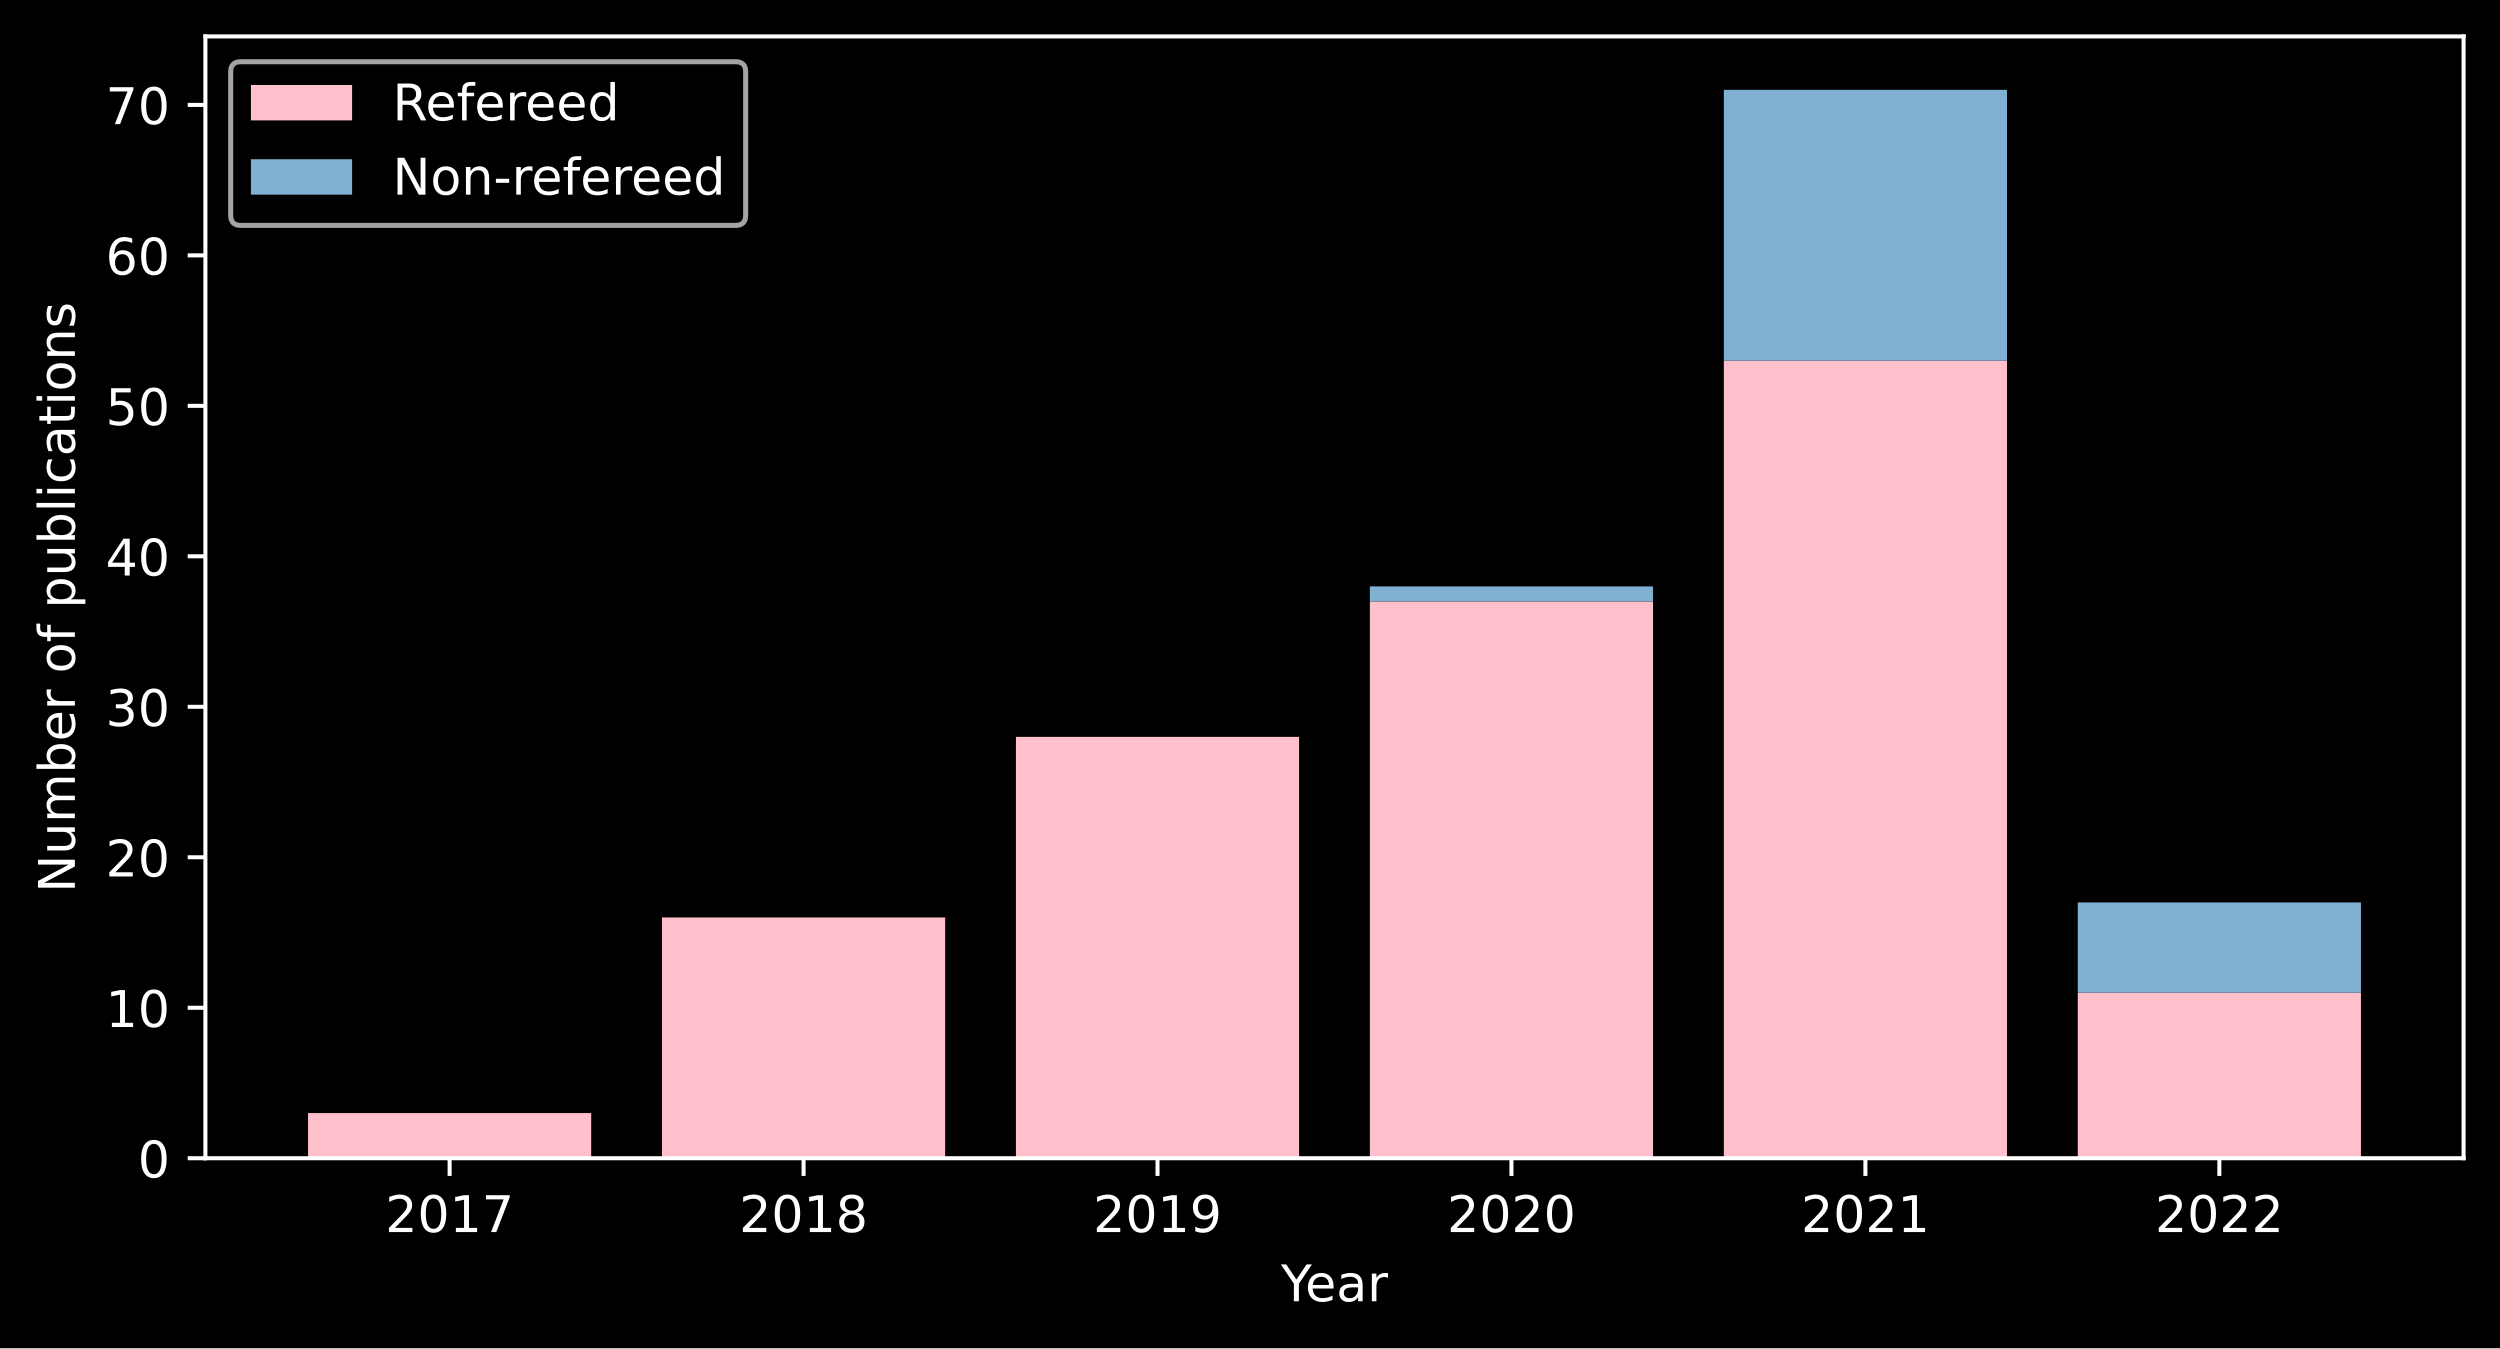
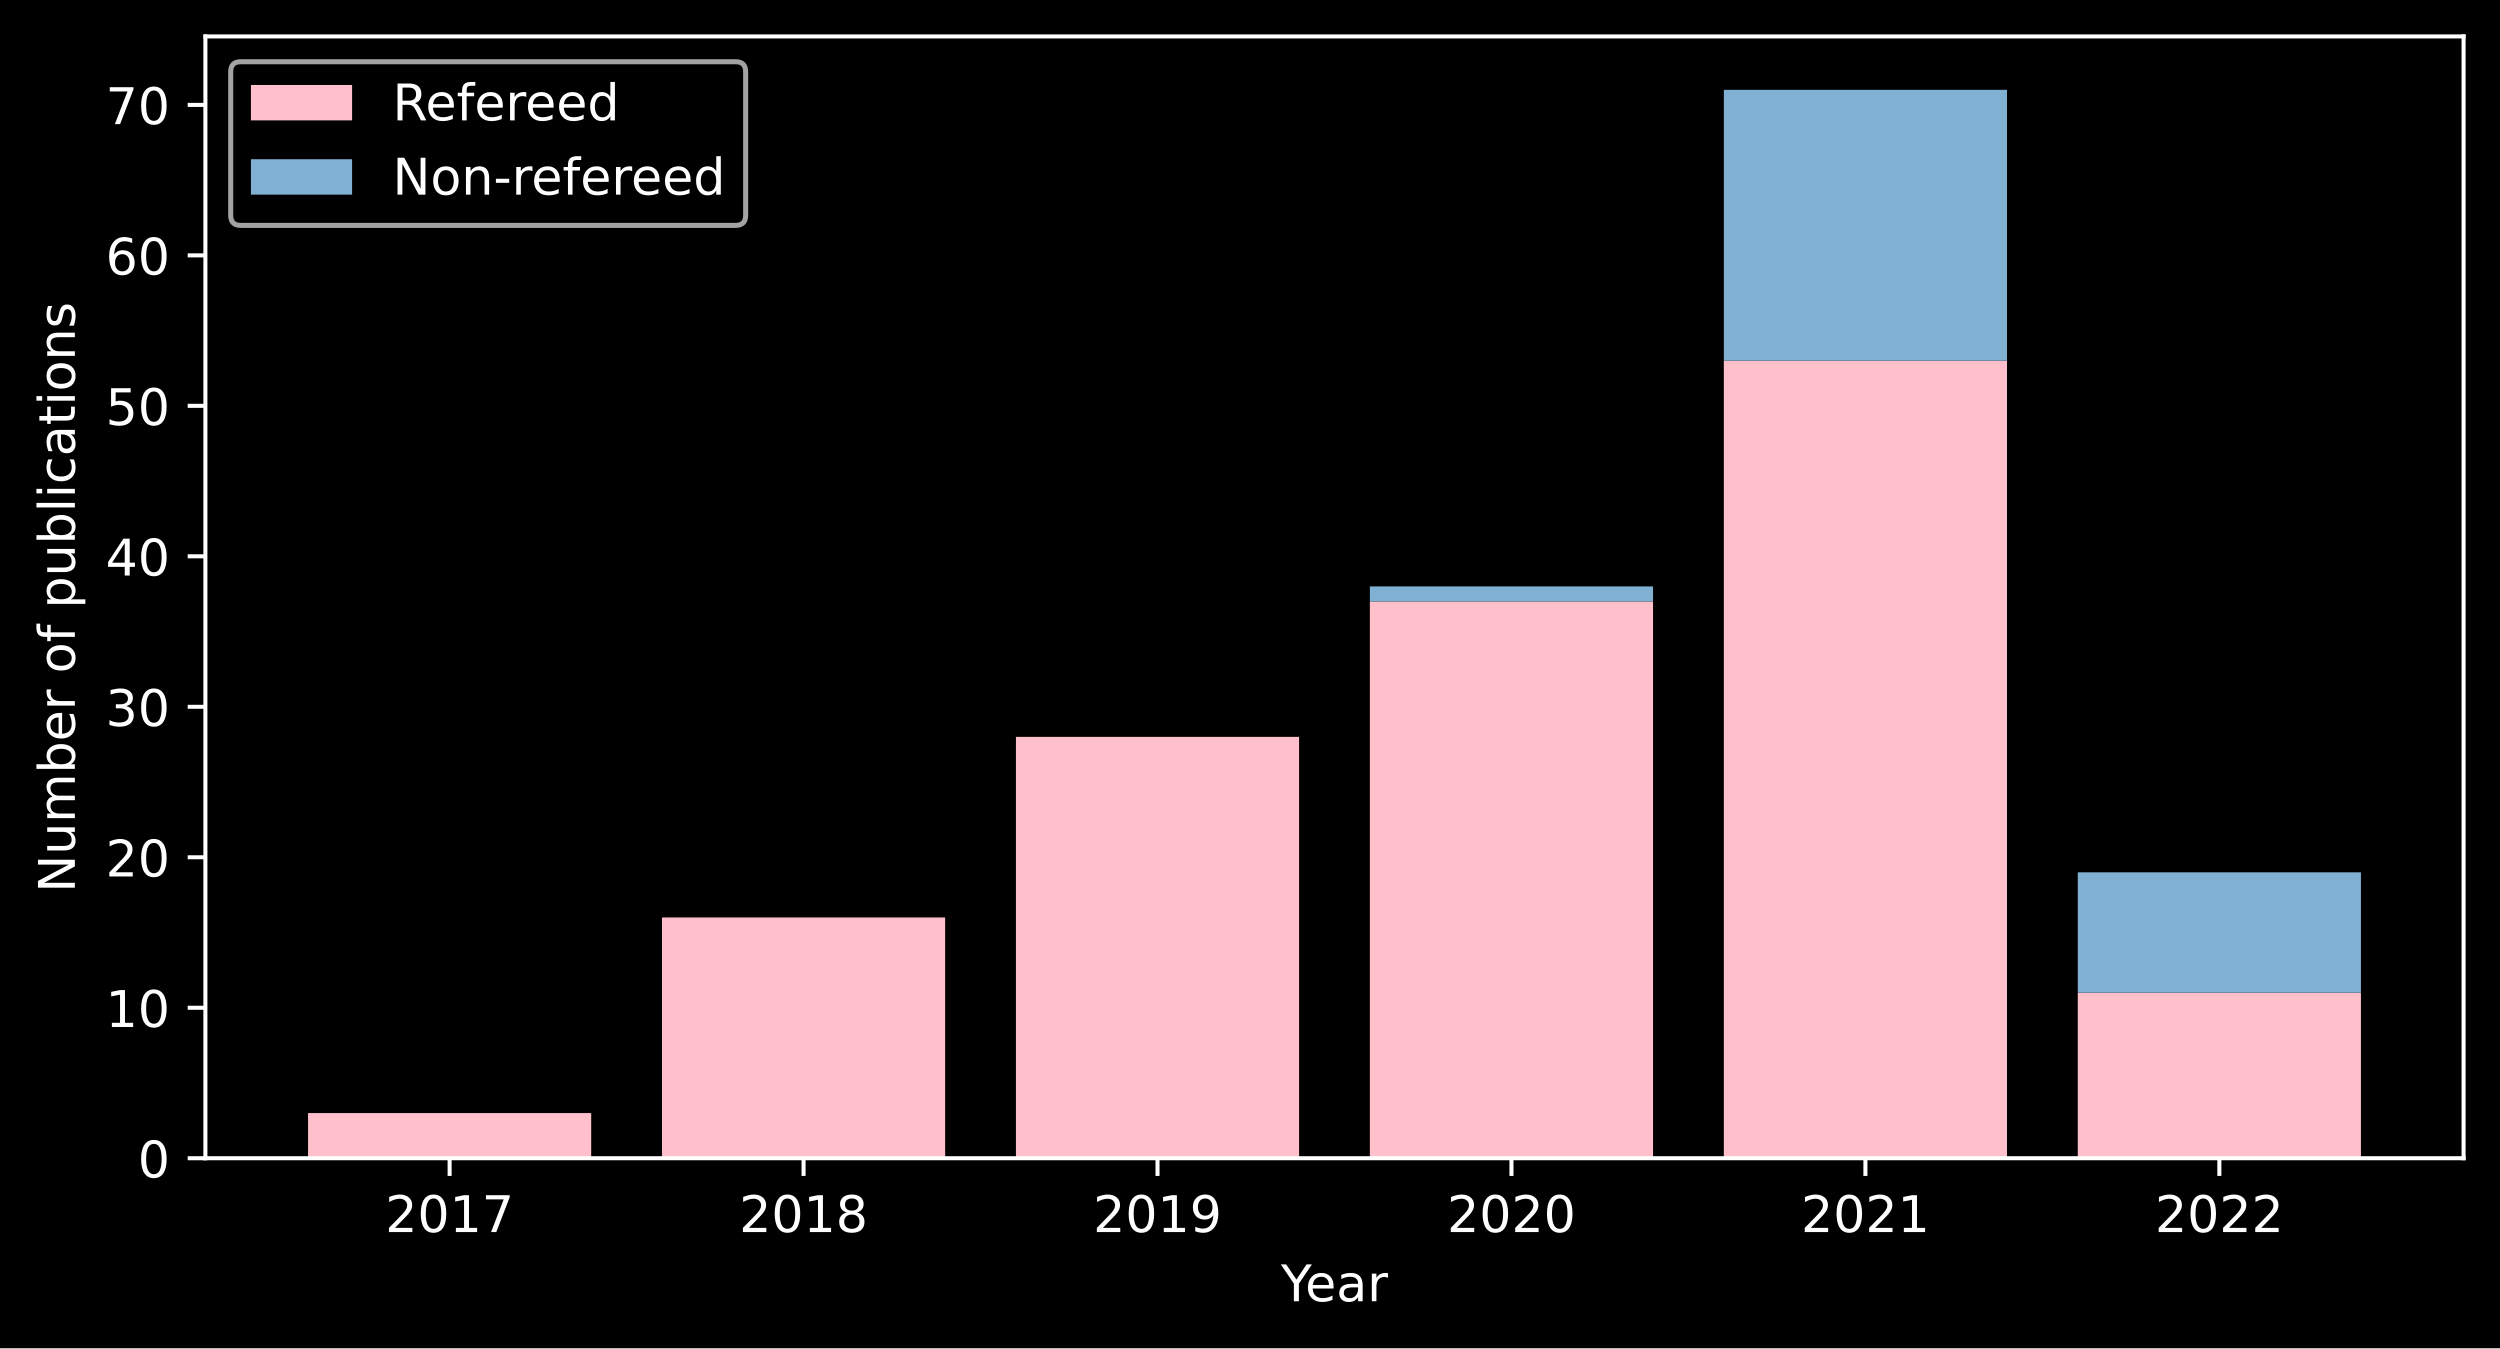
<svg xmlns="http://www.w3.org/2000/svg" xmlns:xlink="http://www.w3.org/1999/xlink" width="494.203pt" height="266.516pt" viewBox="0 0 494.203 266.516" version="1.1">
  <defs>
    <style type="text/css">*{stroke-linejoin: round; stroke-linecap: butt}</style>
  </defs>
  <g id="figure_1">
    <g id="patch_1">
      <path d="M 0 266.516  L 494.203 266.516  L 494.203 0  L 0 0  z " />
    </g>
    <g id="axes_1">
      <g id="patch_2">
        <path d="M 40.603 228.96  L 487.003 228.96  L 487.003 7.2  L 40.603 7.2  z " />
      </g>
      <g id="patch_3">
-         <path d="M 410.737 228.96  L 466.712 228.96  L 466.712 196.239  L 410.737 196.239  z " clip-path="url(#p46798c3ef4)" style="fill: #ffc0cb" />
+         <path d="M 410.737 228.96  L 466.712 228.96  L 466.712 196.239  L 410.737 196.239  z " clip-path="url(#p25aefc7bca)" style="fill: #ffc0cb" />
      </g>
      <g id="patch_4">
-         <path d="M 340.769 228.96  L 396.744 228.96  L 396.744 71.304  L 340.769 71.304  z " clip-path="url(#p46798c3ef4)" style="fill: #ffc0cb" />
+         <path d="M 340.769 228.96  L 396.744 228.96  L 396.744 71.304  L 340.769 71.304  z " clip-path="url(#p25aefc7bca)" style="fill: #ffc0cb" />
      </g>
      <g id="patch_5">
-         <path d="M 270.8 228.96  L 326.775 228.96  L 326.775 118.898  L 270.8 118.898  z " clip-path="url(#p46798c3ef4)" style="fill: #ffc0cb" />
+         <path d="M 270.8 228.96  L 326.775 228.96  L 326.775 118.898  L 270.8 118.898  z " clip-path="url(#p25aefc7bca)" style="fill: #ffc0cb" />
      </g>
      <g id="patch_6">
-         <path d="M 200.831 228.96  L 256.806 228.96  L 256.806 145.67  L 200.831 145.67  z " clip-path="url(#p46798c3ef4)" style="fill: #ffc0cb" />
+         <path d="M 200.831 228.96  L 256.806 228.96  L 256.806 145.67  L 200.831 145.67  z " clip-path="url(#p25aefc7bca)" style="fill: #ffc0cb" />
      </g>
      <g id="patch_7">
-         <path d="M 130.863 228.96  L 186.838 228.96  L 186.838 181.366  L 130.863 181.366  z " clip-path="url(#p46798c3ef4)" style="fill: #ffc0cb" />
+         <path d="M 130.863 228.96  L 186.838 228.96  L 186.838 181.366  L 130.863 181.366  z " clip-path="url(#p25aefc7bca)" style="fill: #ffc0cb" />
      </g>
      <g id="patch_8">
-         <path d="M 60.894 228.96  L 116.869 228.96  L 116.869 220.036  L 60.894 220.036  z " clip-path="url(#p46798c3ef4)" style="fill: #ffc0cb" />
+         <path d="M 60.894 228.96  L 116.869 228.96  L 116.869 220.036  L 60.894 220.036  z " clip-path="url(#p25aefc7bca)" style="fill: #ffc0cb" />
      </g>
      <g id="patch_9">
-         <path d="M 410.737 196.239  L 466.712 196.239  L 466.712 178.391  L 410.737 178.391  z " clip-path="url(#p46798c3ef4)" style="fill: #81b1d2" />
+         <path d="M 410.737 196.239  L 466.712 196.239  L 466.712 172.442  L 410.737 172.442  z " clip-path="url(#p25aefc7bca)" style="fill: #81b1d2" />
      </g>
      <g id="patch_10">
-         <path d="M 340.769 71.304  L 396.744 71.304  L 396.744 17.76  L 340.769 17.76  z " clip-path="url(#p46798c3ef4)" style="fill: #81b1d2" />
+         <path d="M 340.769 71.304  L 396.744 71.304  L 396.744 17.76  L 340.769 17.76  z " clip-path="url(#p25aefc7bca)" style="fill: #81b1d2" />
      </g>
      <g id="patch_11">
-         <path d="M 270.8 118.898  L 326.775 118.898  L 326.775 115.923  L 270.8 115.923  z " clip-path="url(#p46798c3ef4)" style="fill: #81b1d2" />
+         <path d="M 270.8 118.898  L 326.775 118.898  L 326.775 115.923  L 270.8 115.923  z " clip-path="url(#p25aefc7bca)" style="fill: #81b1d2" />
      </g>
      <g id="patch_12">
-         <path d="M 200.831 145.67  L 256.806 145.67  L 256.806 145.67  L 200.831 145.67  z " clip-path="url(#p46798c3ef4)" style="fill: #81b1d2" />
+         <path d="M 200.831 145.67  L 256.806 145.67  L 256.806 145.67  L 200.831 145.67  z " clip-path="url(#p25aefc7bca)" style="fill: #81b1d2" />
      </g>
      <g id="patch_13">
-         <path d="M 130.863 181.366  L 186.838 181.366  L 186.838 181.366  L 130.863 181.366  z " clip-path="url(#p46798c3ef4)" style="fill: #81b1d2" />
+         <path d="M 130.863 181.366  L 186.838 181.366  L 186.838 181.366  L 130.863 181.366  z " clip-path="url(#p25aefc7bca)" style="fill: #81b1d2" />
      </g>
      <g id="patch_14">
-         <path d="M 60.894 220.036  L 116.869 220.036  L 116.869 220.036  L 60.894 220.036  z " clip-path="url(#p46798c3ef4)" style="fill: #81b1d2" />
+         <path d="M 60.894 220.036  L 116.869 220.036  L 116.869 220.036  L 60.894 220.036  z " clip-path="url(#p25aefc7bca)" style="fill: #81b1d2" />
      </g>
      <g id="matplotlib.axis_1">
        <g id="xtick_1">
          <g id="line2d_1">
            <defs>
-               <path id="mba2799f2ce" d="M 0 0  L 0 3.5  " style="stroke: #ffffff; stroke-width: 0.8" />
-             </defs>
-             <g>
-               <use xlink:href="#mba2799f2ce" x="438.725" y="228.96" style="fill: #ffffff; stroke: #ffffff; stroke-width: 0.8" />
+               <path id="mc62b3ef3f1" d="M 0 0  L 0 3.5  " style="stroke: #ffffff; stroke-width: 0.8" />
+             </defs>
+             <g>
+               <use xlink:href="#mc62b3ef3f1" x="438.725" y="228.96" style="fill: #ffffff; stroke: #ffffff; stroke-width: 0.8" />
            </g>
          </g>
          <g id="text_1">
            <g style="fill: #ffffff" transform="translate(425.9998 243.5584)scale(0.1 -0.1)">
              <defs>
                <path id="DejaVuSans-32" d="M 1228 531  L 3431 531  L 3431 0  L 469 0  L 469 531  Q 828 903 1448 1529  Q 2069 2156 2228 2338  Q 2531 2678 2651 2914  Q 2772 3150 2772 3378  Q 2772 3750 2511 3984  Q 2250 4219 1831 4219  Q 1534 4219 1204 4116  Q 875 4013 500 3803  L 500 4441  Q 881 4594 1212 4672  Q 1544 4750 1819 4750  Q 2544 4750 2975 4387  Q 3406 4025 3406 3419  Q 3406 3131 3298 2873  Q 3191 2616 2906 2266  Q 2828 2175 2409 1742  Q 1991 1309 1228 531  z " transform="scale(0.015625)" />
                <path id="DejaVuSans-30" d="M 2034 4250  Q 1547 4250 1301 3770  Q 1056 3291 1056 2328  Q 1056 1369 1301 889  Q 1547 409 2034 409  Q 2525 409 2770 889  Q 3016 1369 3016 2328  Q 3016 3291 2770 3770  Q 2525 4250 2034 4250  z M 2034 4750  Q 2819 4750 3233 4129  Q 3647 3509 3647 2328  Q 3647 1150 3233 529  Q 2819 -91 2034 -91  Q 1250 -91 836 529  Q 422 1150 422 2328  Q 422 3509 836 4129  Q 1250 4750 2034 4750  z " transform="scale(0.015625)" />
              </defs>
              <use xlink:href="#DejaVuSans-32" />
              <use xlink:href="#DejaVuSans-30" x="63.623" />
              <use xlink:href="#DejaVuSans-32" x="127.246" />
              <use xlink:href="#DejaVuSans-32" x="190.869" />
            </g>
          </g>
        </g>
        <g id="xtick_2">
          <g id="line2d_2">
            <g>
-               <use xlink:href="#mba2799f2ce" x="368.756" y="228.96" style="fill: #ffffff; stroke: #ffffff; stroke-width: 0.8" />
+               <use xlink:href="#mc62b3ef3f1" x="368.756" y="228.96" style="fill: #ffffff; stroke: #ffffff; stroke-width: 0.8" />
            </g>
          </g>
          <g id="text_2">
            <g style="fill: #ffffff" transform="translate(356.0311 243.5584)scale(0.1 -0.1)">
              <defs>
                <path id="DejaVuSans-31" d="M 794 531  L 1825 531  L 1825 4091  L 703 3866  L 703 4441  L 1819 4666  L 2450 4666  L 2450 531  L 3481 531  L 3481 0  L 794 0  L 794 531  z " transform="scale(0.015625)" />
              </defs>
              <use xlink:href="#DejaVuSans-32" />
              <use xlink:href="#DejaVuSans-30" x="63.623" />
              <use xlink:href="#DejaVuSans-32" x="127.246" />
              <use xlink:href="#DejaVuSans-31" x="190.869" />
            </g>
          </g>
        </g>
        <g id="xtick_3">
          <g id="line2d_3">
            <g>
-               <use xlink:href="#mba2799f2ce" x="298.787" y="228.96" style="fill: #ffffff; stroke: #ffffff; stroke-width: 0.8" />
+               <use xlink:href="#mc62b3ef3f1" x="298.787" y="228.96" style="fill: #ffffff; stroke: #ffffff; stroke-width: 0.8" />
            </g>
          </g>
          <g id="text_3">
            <g style="fill: #ffffff" transform="translate(286.0625 243.5584)scale(0.1 -0.1)">
              <use xlink:href="#DejaVuSans-32" />
              <use xlink:href="#DejaVuSans-30" x="63.623" />
              <use xlink:href="#DejaVuSans-32" x="127.246" />
              <use xlink:href="#DejaVuSans-30" x="190.869" />
            </g>
          </g>
        </g>
        <g id="xtick_4">
          <g id="line2d_4">
            <g>
-               <use xlink:href="#mba2799f2ce" x="228.819" y="228.96" style="fill: #ffffff; stroke: #ffffff; stroke-width: 0.8" />
+               <use xlink:href="#mc62b3ef3f1" x="228.819" y="228.96" style="fill: #ffffff; stroke: #ffffff; stroke-width: 0.8" />
            </g>
          </g>
          <g id="text_4">
            <g style="fill: #ffffff" transform="translate(216.0938 243.5584)scale(0.1 -0.1)">
              <defs>
                <path id="DejaVuSans-39" d="M 703 97  L 703 672  Q 941 559 1184 500  Q 1428 441 1663 441  Q 2288 441 2617 861  Q 2947 1281 2994 2138  Q 2813 1869 2534 1725  Q 2256 1581 1919 1581  Q 1219 1581 811 2004  Q 403 2428 403 3163  Q 403 3881 828 4315  Q 1253 4750 1959 4750  Q 2769 4750 3195 4129  Q 3622 3509 3622 2328  Q 3622 1225 3098 567  Q 2575 -91 1691 -91  Q 1453 -91 1209 -44  Q 966 3 703 97  z M 1959 2075  Q 2384 2075 2632 2365  Q 2881 2656 2881 3163  Q 2881 3666 2632 3958  Q 2384 4250 1959 4250  Q 1534 4250 1286 3958  Q 1038 3666 1038 3163  Q 1038 2656 1286 2365  Q 1534 2075 1959 2075  z " transform="scale(0.015625)" />
              </defs>
              <use xlink:href="#DejaVuSans-32" />
              <use xlink:href="#DejaVuSans-30" x="63.623" />
              <use xlink:href="#DejaVuSans-31" x="127.246" />
              <use xlink:href="#DejaVuSans-39" x="190.869" />
            </g>
          </g>
        </g>
        <g id="xtick_5">
          <g id="line2d_5">
            <g>
-               <use xlink:href="#mba2799f2ce" x="158.85" y="228.96" style="fill: #ffffff; stroke: #ffffff; stroke-width: 0.8" />
+               <use xlink:href="#mc62b3ef3f1" x="158.85" y="228.96" style="fill: #ffffff; stroke: #ffffff; stroke-width: 0.8" />
            </g>
          </g>
          <g id="text_5">
            <g style="fill: #ffffff" transform="translate(146.1251 243.5584)scale(0.1 -0.1)">
              <defs>
                <path id="DejaVuSans-38" d="M 2034 2216  Q 1584 2216 1326 1975  Q 1069 1734 1069 1313  Q 1069 891 1326 650  Q 1584 409 2034 409  Q 2484 409 2743 651  Q 3003 894 3003 1313  Q 3003 1734 2745 1975  Q 2488 2216 2034 2216  z M 1403 2484  Q 997 2584 770 2862  Q 544 3141 544 3541  Q 544 4100 942 4425  Q 1341 4750 2034 4750  Q 2731 4750 3128 4425  Q 3525 4100 3525 3541  Q 3525 3141 3298 2862  Q 3072 2584 2669 2484  Q 3125 2378 3379 2068  Q 3634 1759 3634 1313  Q 3634 634 3220 271  Q 2806 -91 2034 -91  Q 1263 -91 848 271  Q 434 634 434 1313  Q 434 1759 690 2068  Q 947 2378 1403 2484  z M 1172 3481  Q 1172 3119 1398 2916  Q 1625 2713 2034 2713  Q 2441 2713 2670 2916  Q 2900 3119 2900 3481  Q 2900 3844 2670 4047  Q 2441 4250 2034 4250  Q 1625 4250 1398 4047  Q 1172 3844 1172 3481  z " transform="scale(0.015625)" />
              </defs>
              <use xlink:href="#DejaVuSans-32" />
              <use xlink:href="#DejaVuSans-30" x="63.623" />
              <use xlink:href="#DejaVuSans-31" x="127.246" />
              <use xlink:href="#DejaVuSans-38" x="190.869" />
            </g>
          </g>
        </g>
        <g id="xtick_6">
          <g id="line2d_6">
            <g>
-               <use xlink:href="#mba2799f2ce" x="88.881" y="228.96" style="fill: #ffffff; stroke: #ffffff; stroke-width: 0.8" />
+               <use xlink:href="#mc62b3ef3f1" x="88.881" y="228.96" style="fill: #ffffff; stroke: #ffffff; stroke-width: 0.8" />
            </g>
          </g>
          <g id="text_6">
            <g style="fill: #ffffff" transform="translate(76.1565 243.5584)scale(0.1 -0.1)">
              <defs>
                <path id="DejaVuSans-37" d="M 525 4666  L 3525 4666  L 3525 4397  L 1831 0  L 1172 0  L 2766 4134  L 525 4134  L 525 4666  z " transform="scale(0.015625)" />
              </defs>
              <use xlink:href="#DejaVuSans-32" />
              <use xlink:href="#DejaVuSans-30" x="63.623" />
              <use xlink:href="#DejaVuSans-31" x="127.246" />
              <use xlink:href="#DejaVuSans-37" x="190.869" />
            </g>
          </g>
        </g>
        <g id="text_7">
          <g style="fill: #ffffff" transform="translate(253.2156 257.2366)scale(0.1 -0.1)">
            <defs>
              <path id="DejaVuSans-59" d="M -13 4666  L 666 4666  L 1959 2747  L 3244 4666  L 3922 4666  L 2272 2222  L 2272 0  L 1638 0  L 1638 2222  L -13 4666  z " transform="scale(0.015625)" />
              <path id="DejaVuSans-65" d="M 3597 1894  L 3597 1613  L 953 1613  Q 991 1019 1311 708  Q 1631 397 2203 397  Q 2534 397 2845 478  Q 3156 559 3463 722  L 3463 178  Q 3153 47 2828 -22  Q 2503 -91 2169 -91  Q 1331 -91 842 396  Q 353 884 353 1716  Q 353 2575 817 3079  Q 1281 3584 2069 3584  Q 2775 3584 3186 3129  Q 3597 2675 3597 1894  z M 3022 2063  Q 3016 2534 2758 2815  Q 2500 3097 2075 3097  Q 1594 3097 1305 2825  Q 1016 2553 972 2059  L 3022 2063  z " transform="scale(0.015625)" />
              <path id="DejaVuSans-61" d="M 2194 1759  Q 1497 1759 1228 1600  Q 959 1441 959 1056  Q 959 750 1161 570  Q 1363 391 1709 391  Q 2188 391 2477 730  Q 2766 1069 2766 1631  L 2766 1759  L 2194 1759  z M 3341 1997  L 3341 0  L 2766 0  L 2766 531  Q 2569 213 2275 61  Q 1981 -91 1556 -91  Q 1019 -91 701 211  Q 384 513 384 1019  Q 384 1609 779 1909  Q 1175 2209 1959 2209  L 2766 2209  L 2766 2266  Q 2766 2663 2505 2880  Q 2244 3097 1772 3097  Q 1472 3097 1187 3025  Q 903 2953 641 2809  L 641 3341  Q 956 3463 1253 3523  Q 1550 3584 1831 3584  Q 2591 3584 2966 3190  Q 3341 2797 3341 1997  z " transform="scale(0.015625)" />
              <path id="DejaVuSans-72" d="M 2631 2963  Q 2534 3019 2420 3045  Q 2306 3072 2169 3072  Q 1681 3072 1420 2755  Q 1159 2438 1159 1844  L 1159 0  L 581 0  L 581 3500  L 1159 3500  L 1159 2956  Q 1341 3275 1631 3429  Q 1922 3584 2338 3584  Q 2397 3584 2469 3576  Q 2541 3569 2628 3553  L 2631 2963  z " transform="scale(0.015625)" />
            </defs>
            <use xlink:href="#DejaVuSans-59" />
            <use xlink:href="#DejaVuSans-65" x="47.834" />
            <use xlink:href="#DejaVuSans-61" x="109.357" />
            <use xlink:href="#DejaVuSans-72" x="170.637" />
          </g>
        </g>
      </g>
      <g id="matplotlib.axis_2">
        <g id="ytick_1">
          <g id="line2d_7">
            <defs>
-               <path id="mc90465b4db" d="M 0 0  L -3.5 0  " style="stroke: #ffffff; stroke-width: 0.8" />
-             </defs>
-             <g>
-               <use xlink:href="#mc90465b4db" x="40.603" y="228.96" style="fill: #ffffff; stroke: #ffffff; stroke-width: 0.8" />
+               <path id="mec72a9b220" d="M 0 0  L -3.5 0  " style="stroke: #ffffff; stroke-width: 0.8" />
+             </defs>
+             <g>
+               <use xlink:href="#mec72a9b220" x="40.603" y="228.96" style="fill: #ffffff; stroke: #ffffff; stroke-width: 0.8" />
            </g>
          </g>
          <g id="text_8">
            <g style="fill: #ffffff" transform="translate(27.24063 232.7592)scale(0.1 -0.1)">
              <use xlink:href="#DejaVuSans-30" />
            </g>
          </g>
        </g>
        <g id="ytick_2">
          <g id="line2d_8">
            <g>
-               <use xlink:href="#mc90465b4db" x="40.603" y="199.214" style="fill: #ffffff; stroke: #ffffff; stroke-width: 0.8" />
+               <use xlink:href="#mec72a9b220" x="40.603" y="199.214" style="fill: #ffffff; stroke: #ffffff; stroke-width: 0.8" />
            </g>
          </g>
          <g id="text_9">
            <g style="fill: #ffffff" transform="translate(20.87813 203.0127)scale(0.1 -0.1)">
              <use xlink:href="#DejaVuSans-31" />
              <use xlink:href="#DejaVuSans-30" x="63.623" />
            </g>
          </g>
        </g>
        <g id="ytick_3">
          <g id="line2d_9">
            <g>
-               <use xlink:href="#mc90465b4db" x="40.603" y="169.467" style="fill: #ffffff; stroke: #ffffff; stroke-width: 0.8" />
+               <use xlink:href="#mec72a9b220" x="40.603" y="169.467" style="fill: #ffffff; stroke: #ffffff; stroke-width: 0.8" />
            </g>
          </g>
          <g id="text_10">
            <g style="fill: #ffffff" transform="translate(20.87813 173.2663)scale(0.1 -0.1)">
              <use xlink:href="#DejaVuSans-32" />
              <use xlink:href="#DejaVuSans-30" x="63.623" />
            </g>
          </g>
        </g>
        <g id="ytick_4">
          <g id="line2d_10">
            <g>
-               <use xlink:href="#mc90465b4db" x="40.603" y="139.721" style="fill: #ffffff; stroke: #ffffff; stroke-width: 0.8" />
+               <use xlink:href="#mec72a9b220" x="40.603" y="139.721" style="fill: #ffffff; stroke: #ffffff; stroke-width: 0.8" />
            </g>
          </g>
          <g id="text_11">
            <g style="fill: #ffffff" transform="translate(20.87813 143.5198)scale(0.1 -0.1)">
              <defs>
                <path id="DejaVuSans-33" d="M 2597 2516  Q 3050 2419 3304 2112  Q 3559 1806 3559 1356  Q 3559 666 3084 287  Q 2609 -91 1734 -91  Q 1441 -91 1130 -33  Q 819 25 488 141  L 488 750  Q 750 597 1062 519  Q 1375 441 1716 441  Q 2309 441 2620 675  Q 2931 909 2931 1356  Q 2931 1769 2642 2001  Q 2353 2234 1838 2234  L 1294 2234  L 1294 2753  L 1863 2753  Q 2328 2753 2575 2939  Q 2822 3125 2822 3475  Q 2822 3834 2567 4026  Q 2313 4219 1838 4219  Q 1578 4219 1281 4162  Q 984 4106 628 3988  L 628 4550  Q 988 4650 1302 4700  Q 1616 4750 1894 4750  Q 2613 4750 3031 4423  Q 3450 4097 3450 3541  Q 3450 3153 3228 2886  Q 3006 2619 2597 2516  z " transform="scale(0.015625)" />
              </defs>
              <use xlink:href="#DejaVuSans-33" />
              <use xlink:href="#DejaVuSans-30" x="63.623" />
            </g>
          </g>
        </g>
        <g id="ytick_5">
          <g id="line2d_11">
            <g>
-               <use xlink:href="#mc90465b4db" x="40.603" y="109.974" style="fill: #ffffff; stroke: #ffffff; stroke-width: 0.8" />
+               <use xlink:href="#mec72a9b220" x="40.603" y="109.974" style="fill: #ffffff; stroke: #ffffff; stroke-width: 0.8" />
            </g>
          </g>
          <g id="text_12">
            <g style="fill: #ffffff" transform="translate(20.87813 113.7733)scale(0.1 -0.1)">
              <defs>
                <path id="DejaVuSans-34" d="M 2419 4116  L 825 1625  L 2419 1625  L 2419 4116  z M 2253 4666  L 3047 4666  L 3047 1625  L 3713 1625  L 3713 1100  L 3047 1100  L 3047 0  L 2419 0  L 2419 1100  L 313 1100  L 313 1709  L 2253 4666  z " transform="scale(0.015625)" />
              </defs>
              <use xlink:href="#DejaVuSans-34" />
              <use xlink:href="#DejaVuSans-30" x="63.623" />
            </g>
          </g>
        </g>
        <g id="ytick_6">
          <g id="line2d_12">
            <g>
-               <use xlink:href="#mc90465b4db" x="40.603" y="80.228" style="fill: #ffffff; stroke: #ffffff; stroke-width: 0.8" />
+               <use xlink:href="#mec72a9b220" x="40.603" y="80.228" style="fill: #ffffff; stroke: #ffffff; stroke-width: 0.8" />
            </g>
          </g>
          <g id="text_13">
            <g style="fill: #ffffff" transform="translate(20.87813 84.02682)scale(0.1 -0.1)">
              <defs>
                <path id="DejaVuSans-35" d="M 691 4666  L 3169 4666  L 3169 4134  L 1269 4134  L 1269 2991  Q 1406 3038 1543 3061  Q 1681 3084 1819 3084  Q 2600 3084 3056 2656  Q 3513 2228 3513 1497  Q 3513 744 3044 326  Q 2575 -91 1722 -91  Q 1428 -91 1123 -41  Q 819 9 494 109  L 494 744  Q 775 591 1075 516  Q 1375 441 1709 441  Q 2250 441 2565 725  Q 2881 1009 2881 1497  Q 2881 1984 2565 2268  Q 2250 2553 1709 2553  Q 1456 2553 1204 2497  Q 953 2441 691 2322  L 691 4666  z " transform="scale(0.015625)" />
              </defs>
              <use xlink:href="#DejaVuSans-35" />
              <use xlink:href="#DejaVuSans-30" x="63.623" />
            </g>
          </g>
        </g>
        <g id="ytick_7">
          <g id="line2d_13">
            <g>
-               <use xlink:href="#mc90465b4db" x="40.603" y="50.481" style="fill: #ffffff; stroke: #ffffff; stroke-width: 0.8" />
+               <use xlink:href="#mec72a9b220" x="40.603" y="50.481" style="fill: #ffffff; stroke: #ffffff; stroke-width: 0.8" />
            </g>
          </g>
          <g id="text_14">
            <g style="fill: #ffffff" transform="translate(20.87813 54.28035)scale(0.1 -0.1)">
              <defs>
                <path id="DejaVuSans-36" d="M 2113 2584  Q 1688 2584 1439 2293  Q 1191 2003 1191 1497  Q 1191 994 1439 701  Q 1688 409 2113 409  Q 2538 409 2786 701  Q 3034 994 3034 1497  Q 3034 2003 2786 2293  Q 2538 2584 2113 2584  z M 3366 4563  L 3366 3988  Q 3128 4100 2886 4159  Q 2644 4219 2406 4219  Q 1781 4219 1451 3797  Q 1122 3375 1075 2522  Q 1259 2794 1537 2939  Q 1816 3084 2150 3084  Q 2853 3084 3261 2657  Q 3669 2231 3669 1497  Q 3669 778 3244 343  Q 2819 -91 2113 -91  Q 1303 -91 875 529  Q 447 1150 447 2328  Q 447 3434 972 4092  Q 1497 4750 2381 4750  Q 2619 4750 2861 4703  Q 3103 4656 3366 4563  z " transform="scale(0.015625)" />
              </defs>
              <use xlink:href="#DejaVuSans-36" />
              <use xlink:href="#DejaVuSans-30" x="63.623" />
            </g>
          </g>
        </g>
        <g id="ytick_8">
          <g id="line2d_14">
            <g>
-               <use xlink:href="#mc90465b4db" x="40.603" y="20.735" style="fill: #ffffff; stroke: #ffffff; stroke-width: 0.8" />
+               <use xlink:href="#mec72a9b220" x="40.603" y="20.735" style="fill: #ffffff; stroke: #ffffff; stroke-width: 0.8" />
            </g>
          </g>
          <g id="text_15">
            <g style="fill: #ffffff" transform="translate(20.87813 24.53387)scale(0.1 -0.1)">
              <use xlink:href="#DejaVuSans-37" />
              <use xlink:href="#DejaVuSans-30" x="63.623" />
            </g>
          </g>
        </g>
        <g id="text_16">
          <g style="fill: #ffffff" transform="translate(14.79844 176.4542)rotate(-90)scale(0.1 -0.1)">
            <defs>
              <path id="DejaVuSans-4e" d="M 628 4666  L 1478 4666  L 3547 763  L 3547 4666  L 4159 4666  L 4159 0  L 3309 0  L 1241 3903  L 1241 0  L 628 0  L 628 4666  z " transform="scale(0.015625)" />
              <path id="DejaVuSans-75" d="M 544 1381  L 544 3500  L 1119 3500  L 1119 1403  Q 1119 906 1312 657  Q 1506 409 1894 409  Q 2359 409 2629 706  Q 2900 1003 2900 1516  L 2900 3500  L 3475 3500  L 3475 0  L 2900 0  L 2900 538  Q 2691 219 2414 64  Q 2138 -91 1772 -91  Q 1169 -91 856 284  Q 544 659 544 1381  z M 1991 3584  L 1991 3584  z " transform="scale(0.015625)" />
              <path id="DejaVuSans-6d" d="M 3328 2828  Q 3544 3216 3844 3400  Q 4144 3584 4550 3584  Q 5097 3584 5394 3201  Q 5691 2819 5691 2113  L 5691 0  L 5113 0  L 5113 2094  Q 5113 2597 4934 2840  Q 4756 3084 4391 3084  Q 3944 3084 3684 2787  Q 3425 2491 3425 1978  L 3425 0  L 2847 0  L 2847 2094  Q 2847 2600 2669 2842  Q 2491 3084 2119 3084  Q 1678 3084 1418 2786  Q 1159 2488 1159 1978  L 1159 0  L 581 0  L 581 3500  L 1159 3500  L 1159 2956  Q 1356 3278 1631 3431  Q 1906 3584 2284 3584  Q 2666 3584 2933 3390  Q 3200 3197 3328 2828  z " transform="scale(0.015625)" />
              <path id="DejaVuSans-62" d="M 3116 1747  Q 3116 2381 2855 2742  Q 2594 3103 2138 3103  Q 1681 3103 1420 2742  Q 1159 2381 1159 1747  Q 1159 1113 1420 752  Q 1681 391 2138 391  Q 2594 391 2855 752  Q 3116 1113 3116 1747  z M 1159 2969  Q 1341 3281 1617 3432  Q 1894 3584 2278 3584  Q 2916 3584 3314 3078  Q 3713 2572 3713 1747  Q 3713 922 3314 415  Q 2916 -91 2278 -91  Q 1894 -91 1617 61  Q 1341 213 1159 525  L 1159 0  L 581 0  L 581 4863  L 1159 4863  L 1159 2969  z " transform="scale(0.015625)" />
              <path id="DejaVuSans-20" transform="scale(0.015625)" />
              <path id="DejaVuSans-6f" d="M 1959 3097  Q 1497 3097 1228 2736  Q 959 2375 959 1747  Q 959 1119 1226 758  Q 1494 397 1959 397  Q 2419 397 2687 759  Q 2956 1122 2956 1747  Q 2956 2369 2687 2733  Q 2419 3097 1959 3097  z M 1959 3584  Q 2709 3584 3137 3096  Q 3566 2609 3566 1747  Q 3566 888 3137 398  Q 2709 -91 1959 -91  Q 1206 -91 779 398  Q 353 888 353 1747  Q 353 2609 779 3096  Q 1206 3584 1959 3584  z " transform="scale(0.015625)" />
              <path id="DejaVuSans-66" d="M 2375 4863  L 2375 4384  L 1825 4384  Q 1516 4384 1395 4259  Q 1275 4134 1275 3809  L 1275 3500  L 2222 3500  L 2222 3053  L 1275 3053  L 1275 0  L 697 0  L 697 3053  L 147 3053  L 147 3500  L 697 3500  L 697 3744  Q 697 4328 969 4595  Q 1241 4863 1831 4863  L 2375 4863  z " transform="scale(0.015625)" />
              <path id="DejaVuSans-70" d="M 1159 525  L 1159 -1331  L 581 -1331  L 581 3500  L 1159 3500  L 1159 2969  Q 1341 3281 1617 3432  Q 1894 3584 2278 3584  Q 2916 3584 3314 3078  Q 3713 2572 3713 1747  Q 3713 922 3314 415  Q 2916 -91 2278 -91  Q 1894 -91 1617 61  Q 1341 213 1159 525  z M 3116 1747  Q 3116 2381 2855 2742  Q 2594 3103 2138 3103  Q 1681 3103 1420 2742  Q 1159 2381 1159 1747  Q 1159 1113 1420 752  Q 1681 391 2138 391  Q 2594 391 2855 752  Q 3116 1113 3116 1747  z " transform="scale(0.015625)" />
              <path id="DejaVuSans-6c" d="M 603 4863  L 1178 4863  L 1178 0  L 603 0  L 603 4863  z " transform="scale(0.015625)" />
              <path id="DejaVuSans-69" d="M 603 3500  L 1178 3500  L 1178 0  L 603 0  L 603 3500  z M 603 4863  L 1178 4863  L 1178 4134  L 603 4134  L 603 4863  z " transform="scale(0.015625)" />
              <path id="DejaVuSans-63" d="M 3122 3366  L 3122 2828  Q 2878 2963 2633 3030  Q 2388 3097 2138 3097  Q 1578 3097 1268 2742  Q 959 2388 959 1747  Q 959 1106 1268 751  Q 1578 397 2138 397  Q 2388 397 2633 464  Q 2878 531 3122 666  L 3122 134  Q 2881 22 2623 -34  Q 2366 -91 2075 -91  Q 1284 -91 818 406  Q 353 903 353 1747  Q 353 2603 823 3093  Q 1294 3584 2113 3584  Q 2378 3584 2631 3529  Q 2884 3475 3122 3366  z " transform="scale(0.015625)" />
              <path id="DejaVuSans-74" d="M 1172 4494  L 1172 3500  L 2356 3500  L 2356 3053  L 1172 3053  L 1172 1153  Q 1172 725 1289 603  Q 1406 481 1766 481  L 2356 481  L 2356 0  L 1766 0  Q 1100 0 847 248  Q 594 497 594 1153  L 594 3053  L 172 3053  L 172 3500  L 594 3500  L 594 4494  L 1172 4494  z " transform="scale(0.015625)" />
              <path id="DejaVuSans-6e" d="M 3513 2113  L 3513 0  L 2938 0  L 2938 2094  Q 2938 2591 2744 2837  Q 2550 3084 2163 3084  Q 1697 3084 1428 2787  Q 1159 2491 1159 1978  L 1159 0  L 581 0  L 581 3500  L 1159 3500  L 1159 2956  Q 1366 3272 1645 3428  Q 1925 3584 2291 3584  Q 2894 3584 3203 3211  Q 3513 2838 3513 2113  z " transform="scale(0.015625)" />
              <path id="DejaVuSans-73" d="M 2834 3397  L 2834 2853  Q 2591 2978 2328 3040  Q 2066 3103 1784 3103  Q 1356 3103 1142 2972  Q 928 2841 928 2578  Q 928 2378 1081 2264  Q 1234 2150 1697 2047  L 1894 2003  Q 2506 1872 2764 1633  Q 3022 1394 3022 966  Q 3022 478 2636 193  Q 2250 -91 1575 -91  Q 1294 -91 989 -36  Q 684 19 347 128  L 347 722  Q 666 556 975 473  Q 1284 391 1588 391  Q 1994 391 2212 530  Q 2431 669 2431 922  Q 2431 1156 2273 1281  Q 2116 1406 1581 1522  L 1381 1569  Q 847 1681 609 1914  Q 372 2147 372 2553  Q 372 3047 722 3315  Q 1072 3584 1716 3584  Q 2034 3584 2315 3537  Q 2597 3491 2834 3397  z " transform="scale(0.015625)" />
            </defs>
            <use xlink:href="#DejaVuSans-4e" />
            <use xlink:href="#DejaVuSans-75" x="74.805" />
            <use xlink:href="#DejaVuSans-6d" x="138.184" />
            <use xlink:href="#DejaVuSans-62" x="235.596" />
            <use xlink:href="#DejaVuSans-65" x="299.072" />
            <use xlink:href="#DejaVuSans-72" x="360.596" />
            <use xlink:href="#DejaVuSans-20" x="401.709" />
            <use xlink:href="#DejaVuSans-6f" x="433.496" />
            <use xlink:href="#DejaVuSans-66" x="494.678" />
            <use xlink:href="#DejaVuSans-20" x="529.883" />
            <use xlink:href="#DejaVuSans-70" x="561.67" />
            <use xlink:href="#DejaVuSans-75" x="625.146" />
            <use xlink:href="#DejaVuSans-62" x="688.525" />
            <use xlink:href="#DejaVuSans-6c" x="752.002" />
            <use xlink:href="#DejaVuSans-69" x="779.785" />
            <use xlink:href="#DejaVuSans-63" x="807.568" />
            <use xlink:href="#DejaVuSans-61" x="862.549" />
            <use xlink:href="#DejaVuSans-74" x="923.828" />
            <use xlink:href="#DejaVuSans-69" x="963.037" />
            <use xlink:href="#DejaVuSans-6f" x="990.82" />
            <use xlink:href="#DejaVuSans-6e" x="1052.002" />
            <use xlink:href="#DejaVuSans-73" x="1115.381" />
          </g>
        </g>
      </g>
      <g id="patch_15">
        <path d="M 40.603 228.96  L 40.603 7.2  " style="fill: none; stroke: #ffffff; stroke-width: 0.8; stroke-linejoin: miter; stroke-linecap: square" />
      </g>
      <g id="patch_16">
        <path d="M 487.003 228.96  L 487.003 7.2  " style="fill: none; stroke: #ffffff; stroke-width: 0.8; stroke-linejoin: miter; stroke-linecap: square" />
      </g>
      <g id="patch_17">
        <path d="M 40.603 228.96  L 487.003 228.96  " style="fill: none; stroke: #ffffff; stroke-width: 0.8; stroke-linejoin: miter; stroke-linecap: square" />
      </g>
      <g id="patch_18">
        <path d="M 40.603 7.2  L 487.003 7.2  " style="fill: none; stroke: #ffffff; stroke-width: 0.8; stroke-linejoin: miter; stroke-linecap: square" />
      </g>
      <g id="legend_1">
        <g id="patch_19">
          <path d="M 47.603 44.556  L 145.402 44.556  Q 147.402 44.556 147.402 42.556  L 147.402 14.2  Q 147.402 12.2 145.402 12.2  L 47.603 12.2  Q 45.603 12.2 45.603 14.2  L 45.603 42.556  Q 45.603 44.556 47.603 44.556  z " style="opacity: 0.8; stroke: #cccccc; stroke-linejoin: miter" />
        </g>
        <g id="patch_20">
          <path d="M 49.603 23.798  L 69.603 23.798  L 69.603 16.798  L 49.603 16.798  z " style="fill: #ffc0cb" />
        </g>
        <g id="text_17">
          <g style="fill: #ffffff" transform="translate(77.60313 23.79844)scale(0.1 -0.1)">
            <defs>
              <path id="DejaVuSans-52" d="M 2841 2188  Q 3044 2119 3236 1894  Q 3428 1669 3622 1275  L 4263 0  L 3584 0  L 2988 1197  Q 2756 1666 2539 1819  Q 2322 1972 1947 1972  L 1259 1972  L 1259 0  L 628 0  L 628 4666  L 2053 4666  Q 2853 4666 3247 4331  Q 3641 3997 3641 3322  Q 3641 2881 3436 2590  Q 3231 2300 2841 2188  z M 1259 4147  L 1259 2491  L 2053 2491  Q 2509 2491 2742 2702  Q 2975 2913 2975 3322  Q 2975 3731 2742 3939  Q 2509 4147 2053 4147  L 1259 4147  z " transform="scale(0.015625)" />
              <path id="DejaVuSans-64" d="M 2906 2969  L 2906 4863  L 3481 4863  L 3481 0  L 2906 0  L 2906 525  Q 2725 213 2448 61  Q 2172 -91 1784 -91  Q 1150 -91 751 415  Q 353 922 353 1747  Q 353 2572 751 3078  Q 1150 3584 1784 3584  Q 2172 3584 2448 3432  Q 2725 3281 2906 2969  z M 947 1747  Q 947 1113 1208 752  Q 1469 391 1925 391  Q 2381 391 2643 752  Q 2906 1113 2906 1747  Q 2906 2381 2643 2742  Q 2381 3103 1925 3103  Q 1469 3103 1208 2742  Q 947 2381 947 1747  z " transform="scale(0.015625)" />
            </defs>
            <use xlink:href="#DejaVuSans-52" />
            <use xlink:href="#DejaVuSans-65" x="64.982" />
            <use xlink:href="#DejaVuSans-66" x="126.506" />
            <use xlink:href="#DejaVuSans-65" x="161.711" />
            <use xlink:href="#DejaVuSans-72" x="223.234" />
            <use xlink:href="#DejaVuSans-65" x="262.098" />
            <use xlink:href="#DejaVuSans-65" x="323.621" />
            <use xlink:href="#DejaVuSans-64" x="385.145" />
          </g>
        </g>
        <g id="patch_21">
          <path d="M 49.603 38.477  L 69.603 38.477  L 69.603 31.477  L 49.603 31.477  z " style="fill: #81b1d2" />
        </g>
        <g id="text_18">
          <g style="fill: #ffffff" transform="translate(77.60313 38.47656)scale(0.1 -0.1)">
            <defs>
              <path id="DejaVuSans-2d" d="M 313 2009  L 1997 2009  L 1997 1497  L 313 1497  L 313 2009  z " transform="scale(0.015625)" />
            </defs>
            <use xlink:href="#DejaVuSans-4e" />
            <use xlink:href="#DejaVuSans-6f" x="74.805" />
            <use xlink:href="#DejaVuSans-6e" x="135.986" />
            <use xlink:href="#DejaVuSans-2d" x="199.365" />
            <use xlink:href="#DejaVuSans-72" x="235.449" />
            <use xlink:href="#DejaVuSans-65" x="274.312" />
            <use xlink:href="#DejaVuSans-66" x="335.836" />
            <use xlink:href="#DejaVuSans-65" x="371.041" />
            <use xlink:href="#DejaVuSans-72" x="432.564" />
            <use xlink:href="#DejaVuSans-65" x="471.428" />
            <use xlink:href="#DejaVuSans-65" x="532.951" />
            <use xlink:href="#DejaVuSans-64" x="594.475" />
          </g>
        </g>
      </g>
    </g>
  </g>
  <defs>
-     <clipPath id="p46798c3ef4">
+     <clipPath id="p25aefc7bca">
      <rect x="40.603" y="7.2" width="446.4" height="221.76" />
    </clipPath>
  </defs>
</svg>
